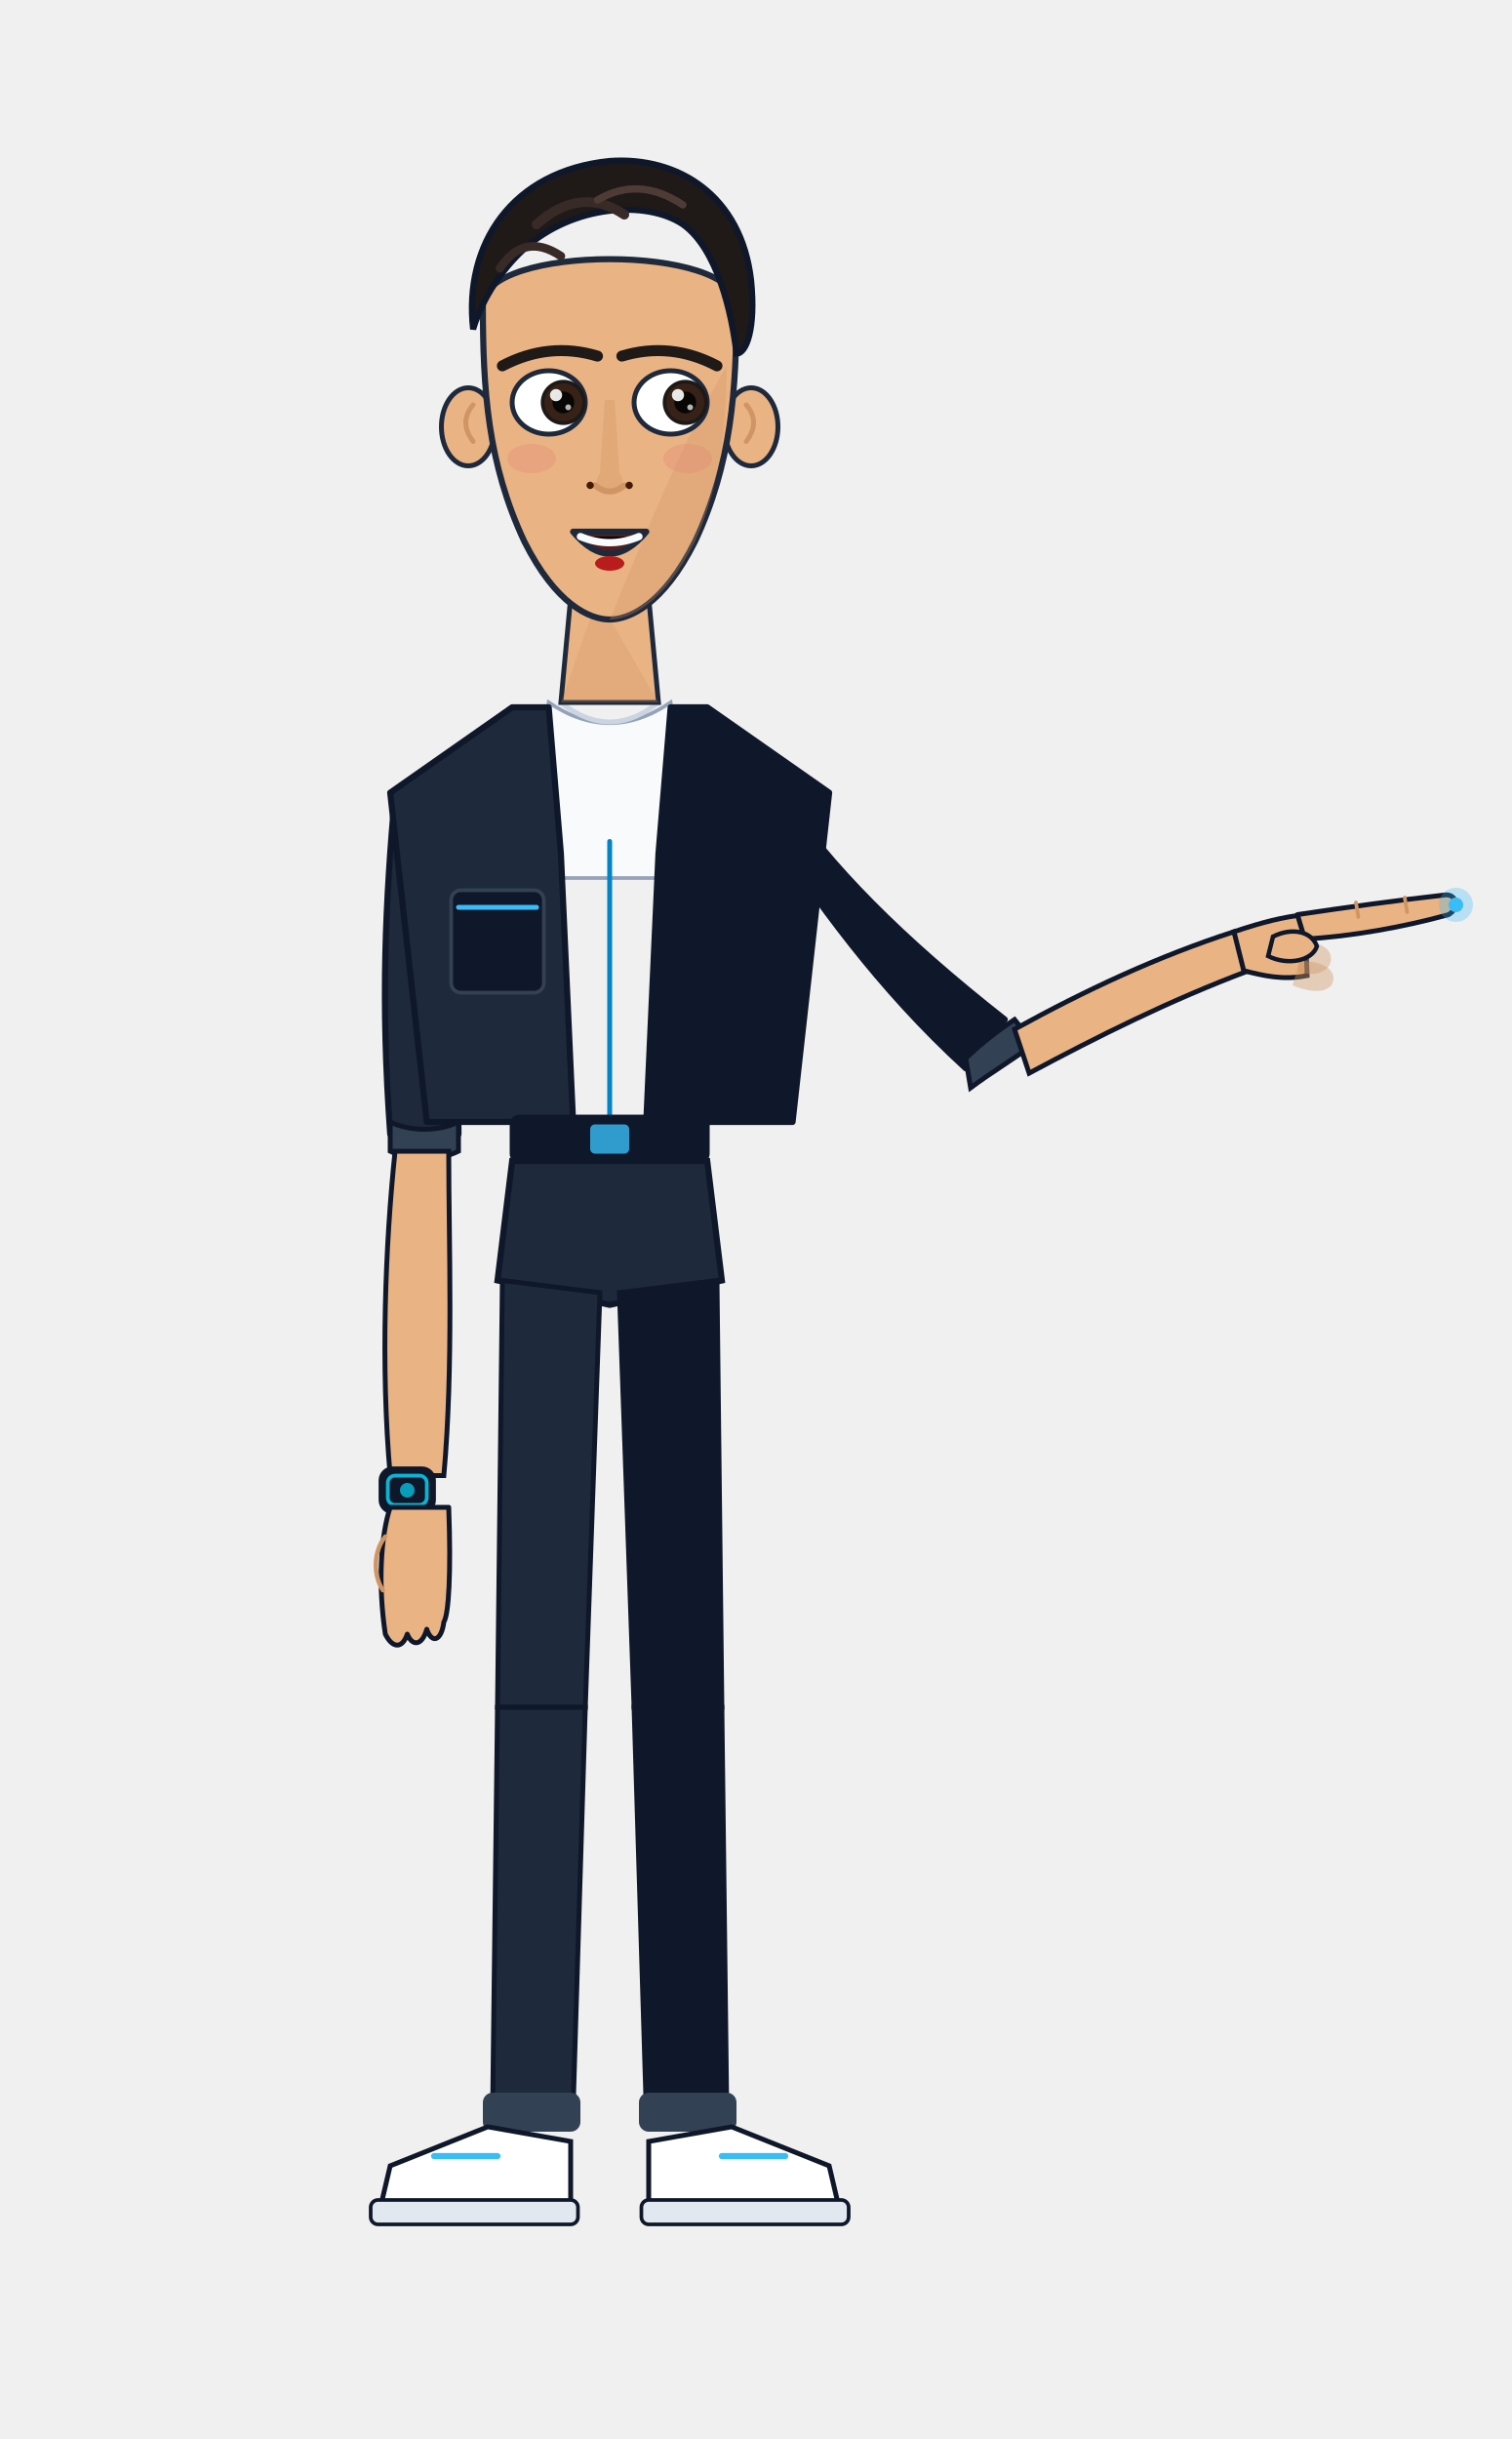
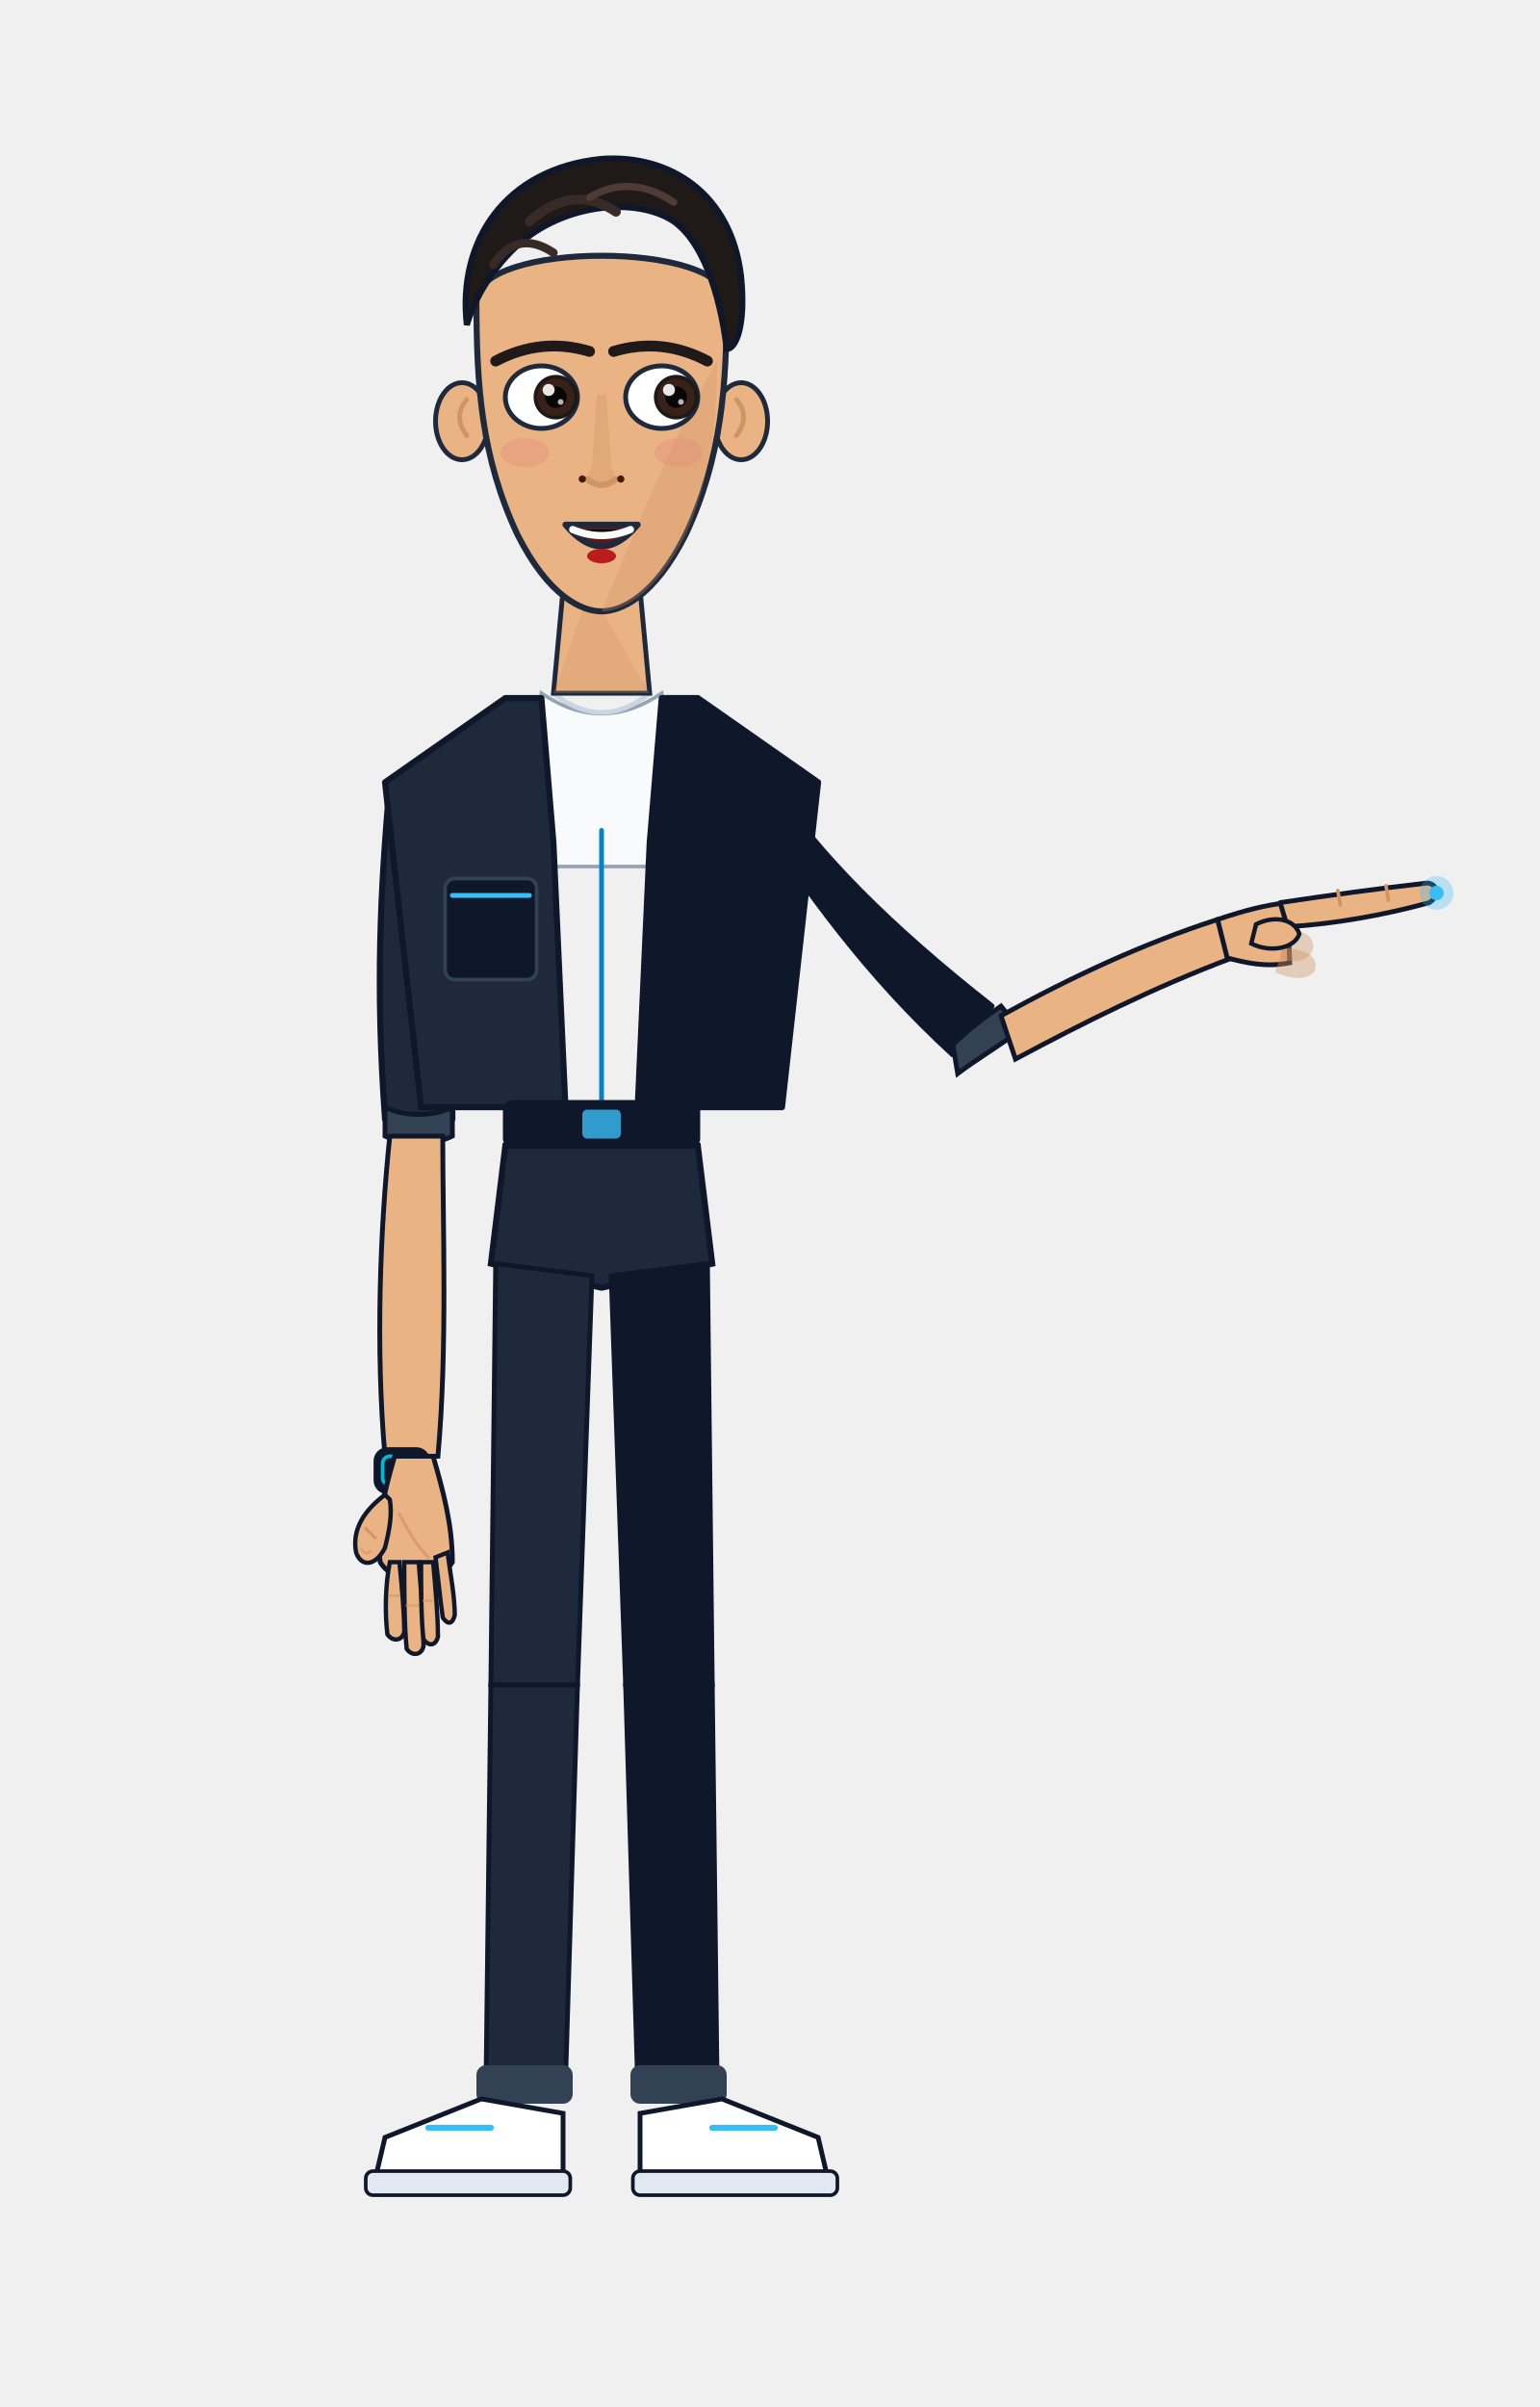
- <svg xmlns="http://www.w3.org/2000/svg" viewBox="0 50 620 1000" width="620" height="1000">
+ <svg xmlns="http://www.w3.org/2000/svg" viewBox="0 50 640 1000" width="640" height="1000">
  <g id="modern_character_root">
    <path d="M 210 526 L 290 526 L 296 575 L 250 585 L 204 575 Z" fill="#1e293b" stroke="#0f172a" stroke-width="2.5" />
    <path d="M 206 575 L 246 580 L 240 750 L 204 750 Z" fill="#1e293b" stroke="#0f172a" stroke-width="2" />
    <path d="M 204 750 L 240 750 L 235 915 L 202 915 Z" fill="#1e293b" stroke="#0f172a" stroke-width="2" />
    <rect x="198" y="908" width="40" height="16" rx="4" fill="#334155" />
    <path d="M 254 580 L 294 575 L 296 750 L 260 750 Z" fill="#0f172a" stroke="#0f172a" stroke-width="2" />
    <path d="M 260 750 L 296 750 L 298 915 L 265 915 Z" fill="#0f172a" stroke="#0f172a" stroke-width="2" />
    <rect x="262" y="908" width="40" height="16" rx="4" fill="#334155" />
    <path d="M 156 955 L 234 955 L 234 928 L 200 922 L 160 938 Z" fill="#ffffff" stroke="#0f172a" stroke-width="2" />
    <rect x="152" y="952" width="85" height="10" rx="3" fill="#e2e8f0" stroke="#0f172a" stroke-width="1.5" />
    <line x1="178" y1="934" x2="204" y2="934" stroke="#38bdf8" stroke-width="2.5" stroke-linecap="round" />
    <path d="M 266 955 L 344 955 L 340 938 L 300 922 L 266 928 Z" fill="#ffffff" stroke="#0f172a" stroke-width="2" />
    <rect x="263" y="952" width="85" height="10" rx="3" fill="#e2e8f0" stroke="#0f172a" stroke-width="1.5" />
    <line x1="296" y1="934" x2="322" y2="934" stroke="#38bdf8" stroke-width="2.5" stroke-linecap="round" />
    <path d="M 162 375 C 158 420, 156 460, 160 515 C 168 518, 182 518, 188 515 C 188 460, 186 420, 184 375 Z" fill="#1e293b" stroke="#0f172a" stroke-width="2.5" stroke-linejoin="round" />
    <path d="M 160 510 C 168 514, 180 514, 188 510 L 188 522 C 180 526, 168 526, 160 522 Z" fill="#334155" stroke="#0f172a" stroke-width="2" />
    <path d="M 162 522 C 158 560, 156 610, 160 655 L 182 655 C 186 610, 184 560, 184 522 Z" fill="#eab383" stroke="#0f172a" stroke-width="2" />
    <rect x="156" y="652" width="22" height="18" rx="5" fill="#0f172a" stroke="#0f172a" stroke-width="1.5" />
    <rect x="159" y="655" width="16" height="12" rx="3" fill="#0f172a" stroke="#06b6d4" stroke-width="1.5" />
    <circle cx="167" cy="661" r="3" fill="#06b6d4" opacity="0.85" />
-     <path d="M 160 668                 C 156 680, 155 700, 158 720                 C 161 726, 165 726, 167 720                C 169 725, 173 725, 175 718                C 177 724, 181 723, 182 715                C 184 712, 185 695, 184 668 Z" fill="#eab383" stroke="#0f172a" stroke-width="2" stroke-linejoin="round" />
-     <path d="M 158 680 C 153 686, 153 696, 157 702" stroke="#d09564" stroke-width="1.8" fill="none" stroke-linecap="round" />
+     <g id="human_hand_l" transform="translate(164, 655) scale(1, 1)">
+       <path d="M 0 0 C -4 14, -8 28, -6 44 C 0 54, 18 54, 24 44 C 24 28, 20 14, 16 0 Z" fill="#eab383" stroke="#0f172a" stroke-width="2" />
+       <path d="M -4 16 C -12 22, -18 30, -16 40 C -14 46, -8 46, -4 38 C -2 30, -1 24, -2 18 Z" fill="#eab383" stroke="#0f172a" stroke-width="1.8" stroke-linejoin="round" />
+       <line x1="-12" y1="30" x2="-8" y2="34" stroke="#d09564" stroke-width="1.2" stroke-linecap="round" />
+       <path d="M -14 38 Q -12 42 -10 39" stroke="#d09564" stroke-width="1" fill="none" opacity="0.6" />
+       <path d="M -2 44 C -4 54, -4 66, -3 74 C -1 77, 3 77, 4 73 C 4 65, 3 54, 2 44 Z" fill="#eab383" stroke="#0f172a" stroke-width="1.8" />
+       <line x1="-2" y1="58" x2="2" y2="58" stroke="#d09564" stroke-width="1" stroke-linecap="round" opacity="0.6" />
+       <path d="M 4 44 C 4 56, 4 70, 5 80 C 7 83, 11 83, 12 79 C 12 69, 11 56, 10 44 Z" fill="#eab383" stroke="#0f172a" stroke-width="1.8" />
+       <line x1="5" y1="62" x2="10" y2="62" stroke="#d09564" stroke-width="1" stroke-linecap="round" opacity="0.6" />
+       <path d="M 11 44 C 11 55, 11 68, 12 76 C 14 79, 17 79, 18 75 C 18 66, 17 55, 16 44 Z" fill="#eab383" stroke="#0f172a" stroke-width="1.8" />
+       <line x1="12" y1="60" x2="16" y2="60" stroke="#d09564" stroke-width="1" stroke-linecap="round" opacity="0.6" />
+       <path d="M 17 42 C 18 50, 19 60, 20 67 C 22 70, 24 70, 25 66 C 25 58, 23 48, 22 40 Z" fill="#eab383" stroke="#0f172a" stroke-width="1.8" />
+       <path d="M 2 24 C 6 32, 10 38, 14 42" stroke="#d09564" stroke-width="1.3" fill="none" stroke-linecap="round" opacity="0.7" />
+     </g>
    <path d="M 320 375 C 340 405, 370 435, 412 468 L 396 488 C 360 455, 335 420, 312 385 Z" fill="#0f172a" stroke="#0f172a" stroke-width="2.5" stroke-linejoin="round" />
    <path d="M 396 484 C 402 478, 410 472, 416 468 L 424 478 C 416 484, 406 490, 398 496 Z" fill="#334155" stroke="#0f172a" stroke-width="2" />
    <path d="M 416 472 C 445 456, 475 442, 506 432 L 512 448 C 480 460, 450 475, 422 490 Z" fill="#eab383" stroke="#0f172a" stroke-width="2" />
    <path d="M 506 432 C 518 428, 526 426, 535 425 L 536 450 C 526 452, 518 450, 510 448 Z" fill="#eab383" stroke="#0f172a" stroke-width="2" />
    <path d="M 534 436 C 542 436, 548 440, 545 446 C 542 450, 536 450, 532 448 Z" fill="#d09564" opacity="0.4" />
    <path d="M 533 444 C 543 444, 549 448, 546 454 C 542 458, 535 456, 530 454 Z" fill="#d09564" opacity="0.4" />
    <path d="M 532 425                 C 552 422, 574 419, 592 417                 C 597 416, 599 422, 594 425                 C 576 430, 554 434, 535 435 Z" fill="#eab383" stroke="#0f172a" stroke-width="2" stroke-linejoin="round" />
    <line x1="556" y1="420" x2="557" y2="426" stroke="#d09564" stroke-width="1.5" stroke-linecap="round" />
    <line x1="576" y1="418" x2="577" y2="424" stroke="#d09564" stroke-width="1.5" stroke-linecap="round" />
    <path d="M 522 434 C 530 430, 538 432, 540 438 C 538 444, 528 446, 520 442 Z" fill="#eab383" stroke="#0f172a" stroke-width="1.8" />
    <circle cx="597" cy="421" r="3" fill="#38bdf8" />
    <circle cx="597" cy="421" r="7" fill="#38bdf8" opacity="0.3" />
    <path d="M 225 338 Q 250 355 275 338 L 285 410 L 215 410 Z" fill="#f8fafc" stroke="#94a3b8" stroke-width="1.5" />
    <path d="M 230 338 Q 250 354 270 338" stroke="#cbd5e1" stroke-width="2" fill="none" />
    <path d="M 210 340 L 160 375 L 175 510 L 235 510 L 230 400 L 225 340 Z" fill="#1e293b" stroke="#0f172a" stroke-width="2.5" stroke-linejoin="round" />
    <path d="M 290 340 L 340 375 L 325 510 L 265 510 L 270 400 L 275 340 Z" fill="#0f172a" stroke="#0f172a" stroke-width="2.5" stroke-linejoin="round" />
    <line x1="250" y1="395" x2="250" y2="510" stroke="#0284c7" stroke-width="2" stroke-linecap="round" />
    <rect x="185" y="415" width="38" height="42" rx="4" fill="#0f172a" stroke="#334155" stroke-width="1.5" />
    <line x1="188" y1="422" x2="220" y2="422" stroke="#38bdf8" stroke-width="2" stroke-linecap="round" />
    <rect x="210" y="508" width="80" height="18" rx="3" fill="#0f172a" stroke="#0f172a" stroke-width="2" />
    <rect x="242" y="511" width="16" height="12" rx="2" fill="#38bdf8" opacity="0.8" />
    <path d="M 234 295 L 230 338 L 270 338 L 266 295 Z" fill="#eab383" stroke="#1e293b" stroke-width="2" />
    <path d="M 245 295 L 230 338 L 270 338 Z" fill="#d09564" opacity="0.25" />
    <ellipse cx="192" cy="225" rx="11" ry="16" fill="#eab383" stroke="#1e293b" stroke-width="2" />
    <path d="M 194 216 Q 188 223 194 231" stroke="#d09564" stroke-width="2" fill="none" stroke-linecap="round" />
    <ellipse cx="308" cy="225" rx="11" ry="16" fill="#eab383" stroke="#1e293b" stroke-width="2" />
    <path d="M 306 216 Q 312 223 306 231" stroke="#d09564" stroke-width="2" fill="none" stroke-linecap="round" />
    <path d="M 198 175               C 198 150, 302 150, 302 175               C 302 210, 300 240, 285 272               C 272 298, 258 304, 250 304               C 242 304, 228 298, 215 272               C 200 240, 198 210, 198 175 Z" fill="#eab383" stroke="#1e293b" stroke-width="2.5" />
    <path d="M 250 304 C 258 304, 272 298, 285 272 C 295 250, 298 225, 298 200 C 280 230, 260 280, 250 304 Z" fill="#d09564" opacity="0.3" />
    <ellipse cx="218" cy="238" rx="10" ry="6" fill="#e28878" opacity="0.35" />
    <ellipse cx="282" cy="238" rx="10" ry="6" fill="#e28878" opacity="0.35" />
    <path d="M 194 185              C 190 150, 210 120, 250 116              C 278 114, 304 130, 308 165              C 310 185, 306 195, 302 195              C 300 178, 294 152, 280 142              C 265 132, 235 134, 215 152              C 202 164, 196 178, 194 185 Z" fill="#1f1917" stroke="#0f172a" stroke-width="2.5" />
    <path d="M 220 142 Q 238 126 256 138" stroke="#382a26" stroke-width="4" stroke-linecap="round" fill="none" />
    <path d="M 245 132 Q 262 122 280 134" stroke="#4e3b36" stroke-width="3" stroke-linecap="round" fill="none" />
    <path d="M 205 160 Q 215 145 230 155" stroke="#382a26" stroke-width="3.5" stroke-linecap="round" fill="none" />
    <path d="M 206 200 Q 225 190 245 196" stroke="#1f1917" stroke-width="4.5" stroke-linecap="round" fill="none" />
    <path d="M 255 196 Q 275 190 294 200" stroke="#1f1917" stroke-width="4.5" stroke-linecap="round" fill="none" />
    <ellipse cx="225" cy="215" rx="15" ry="13" fill="#ffffff" stroke="#1e293b" stroke-width="2" />
    <circle cx="231" cy="215" r="8.5" fill="#382218" stroke="#1c1917" stroke-width="1.5" />
    <circle cx="231" cy="215" r="4.5" fill="#090706" />
    <circle cx="228" cy="212" r="2.5" fill="#ffffff" opacity="0.9" />
    <circle cx="233" cy="217" r="1.2" fill="#ffffff" opacity="0.7" />
    <ellipse cx="275" cy="215" rx="15" ry="13" fill="#ffffff" stroke="#1e293b" stroke-width="2" />
    <circle cx="281" cy="215" r="8.5" fill="#382218" stroke="#1c1917" stroke-width="1.5" />
    <circle cx="281" cy="215" r="4.5" fill="#090706" />
    <circle cx="278" cy="212" r="2.5" fill="#ffffff" opacity="0.9" />
    <circle cx="283" cy="217" r="1.2" fill="#ffffff" opacity="0.7" />
    <path d="M 248 214 L 246 244 Q 242 250 250 252 Q 258 250 254 244 L 252 214" fill="#d09564" opacity="0.35" />
    <path d="M 244 249 Q 250 254 256 249" stroke="#d09564" stroke-width="2.5" stroke-linecap="round" fill="none" />
    <circle cx="242" cy="249" r="1.5" fill="#451a03" />
    <circle cx="258" cy="249" r="1.5" fill="#451a03" />
    <path d="M 235 268 Q 250 286 265 268 Z" fill="#581c1c" stroke="#1e293b" stroke-width="2.5" stroke-linejoin="round" />
    <path d="M 238 270 Q 250 275 262 270" stroke="#f8fafc" stroke-width="3" stroke-linecap="round" />
    <ellipse cx="250" cy="281" rx="6" ry="3" fill="#b91c1c" />
  </g>
</svg>
